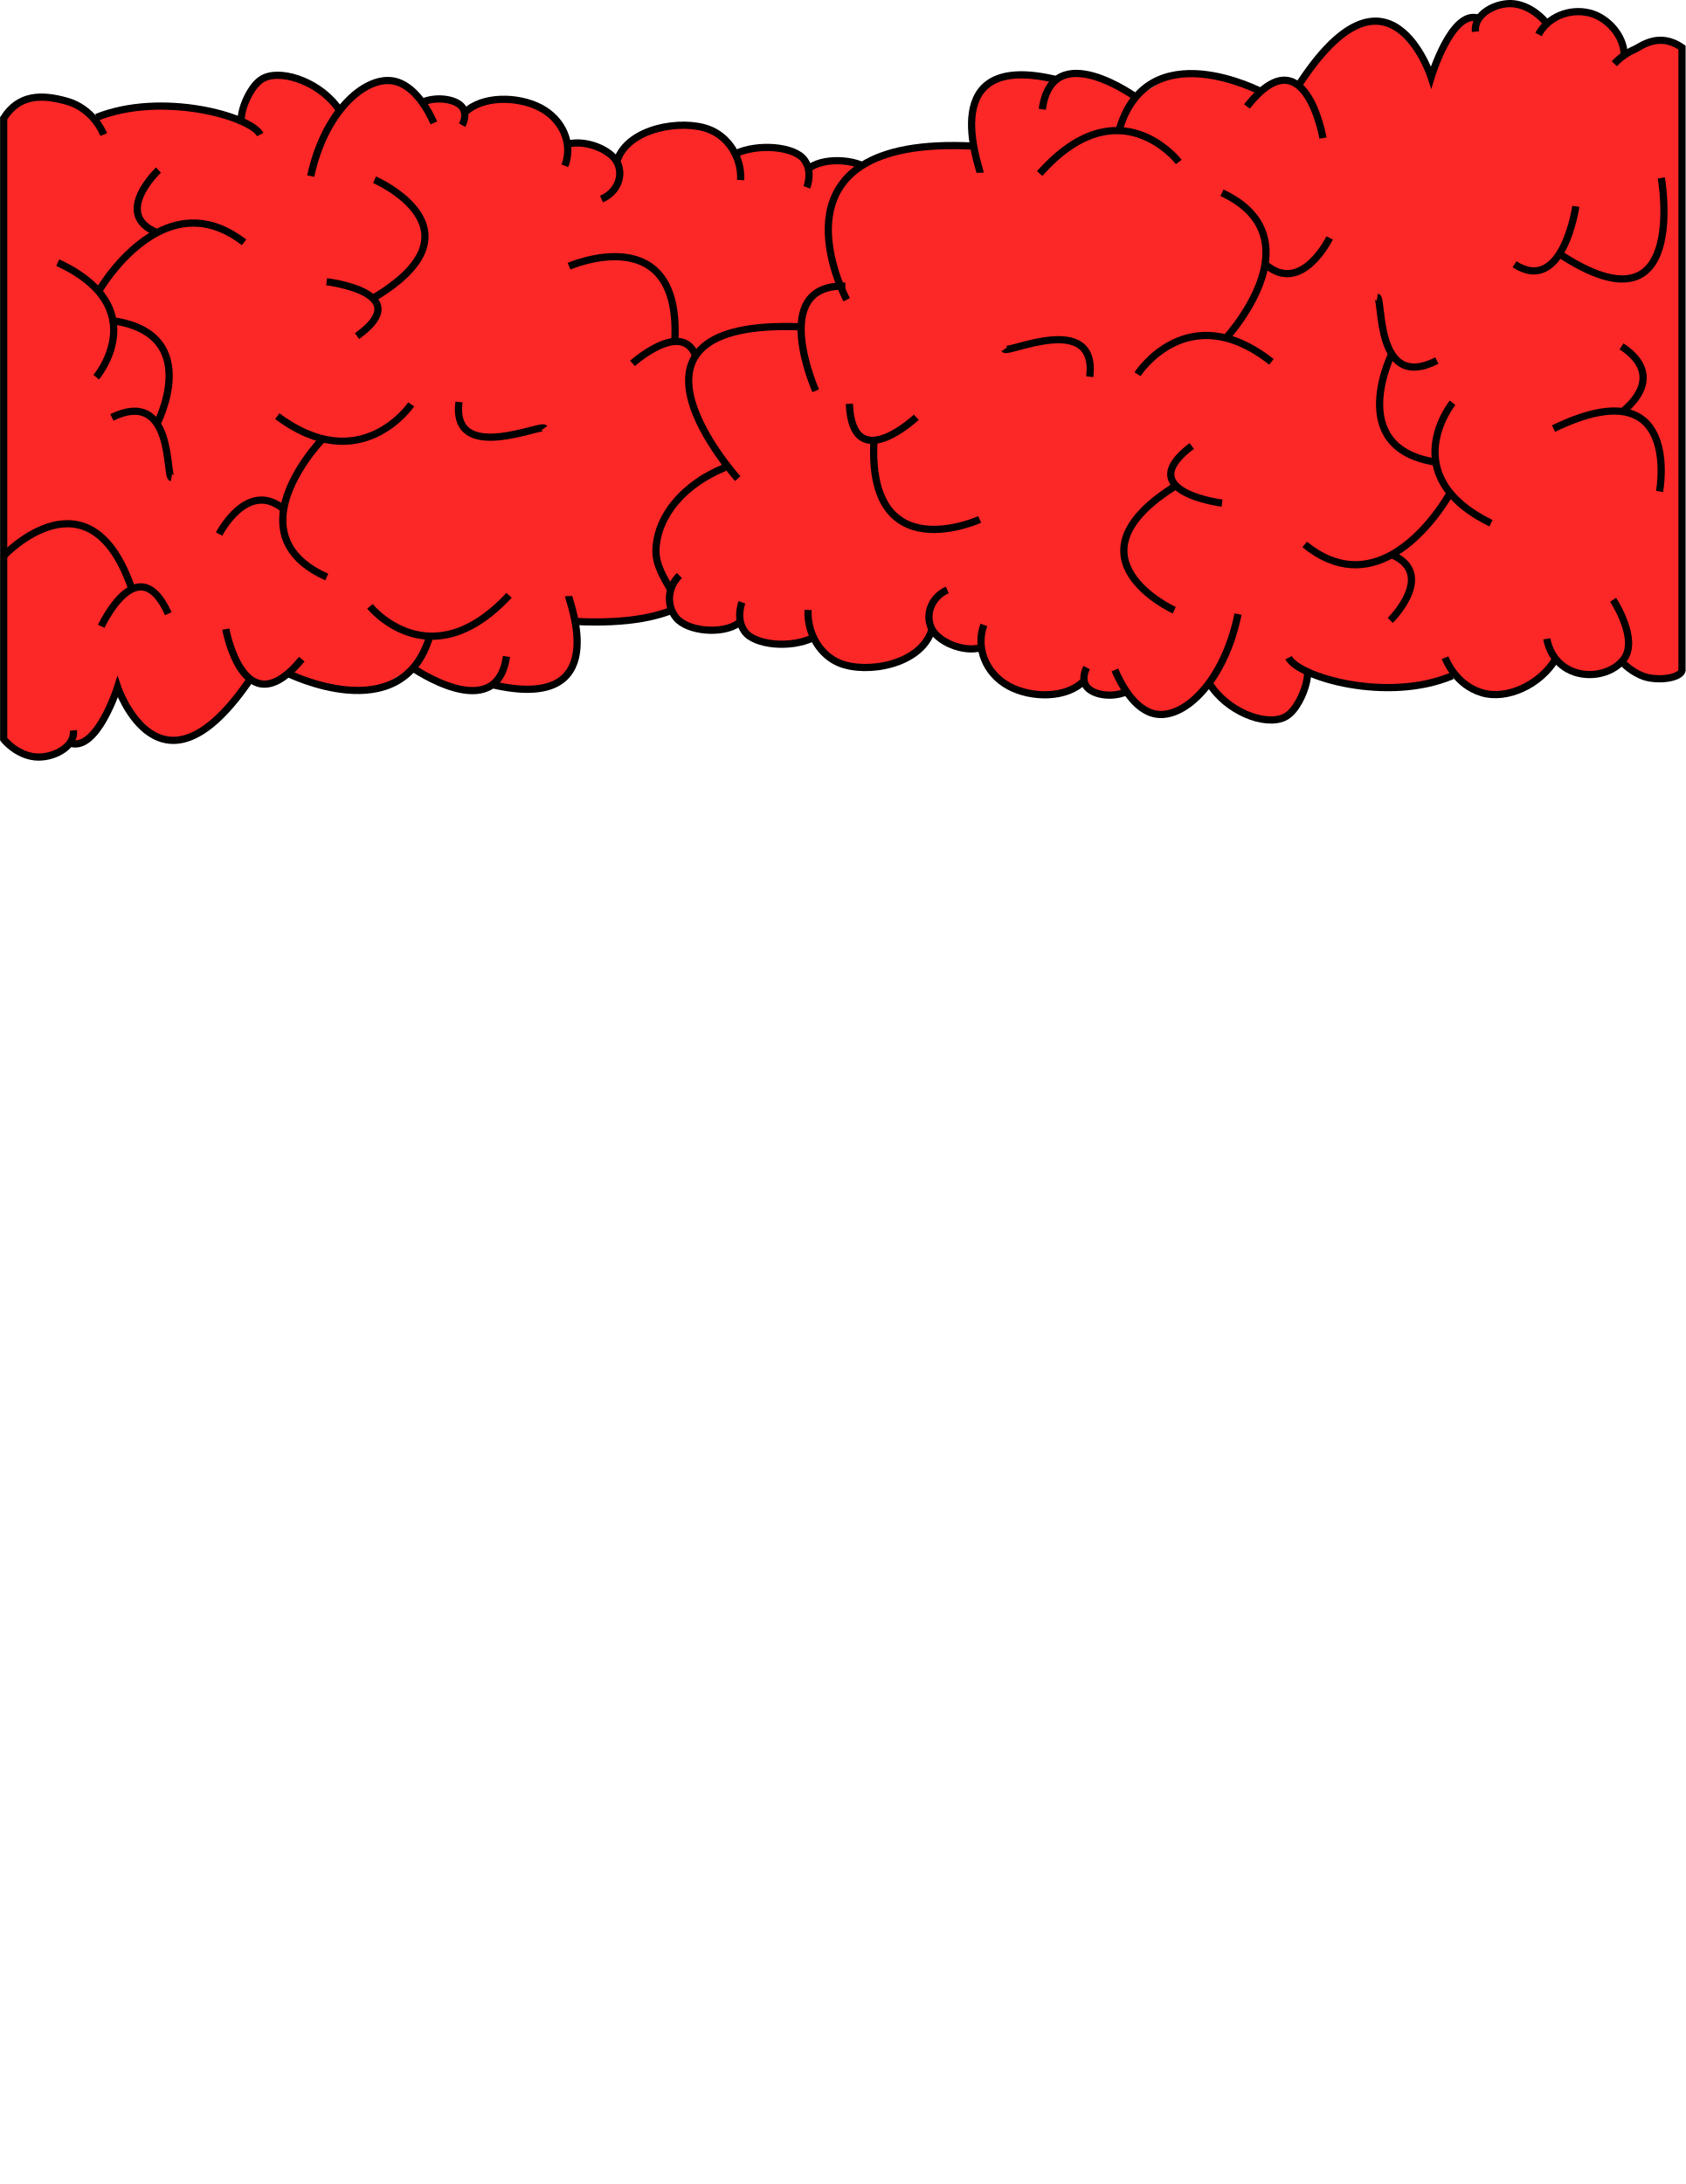
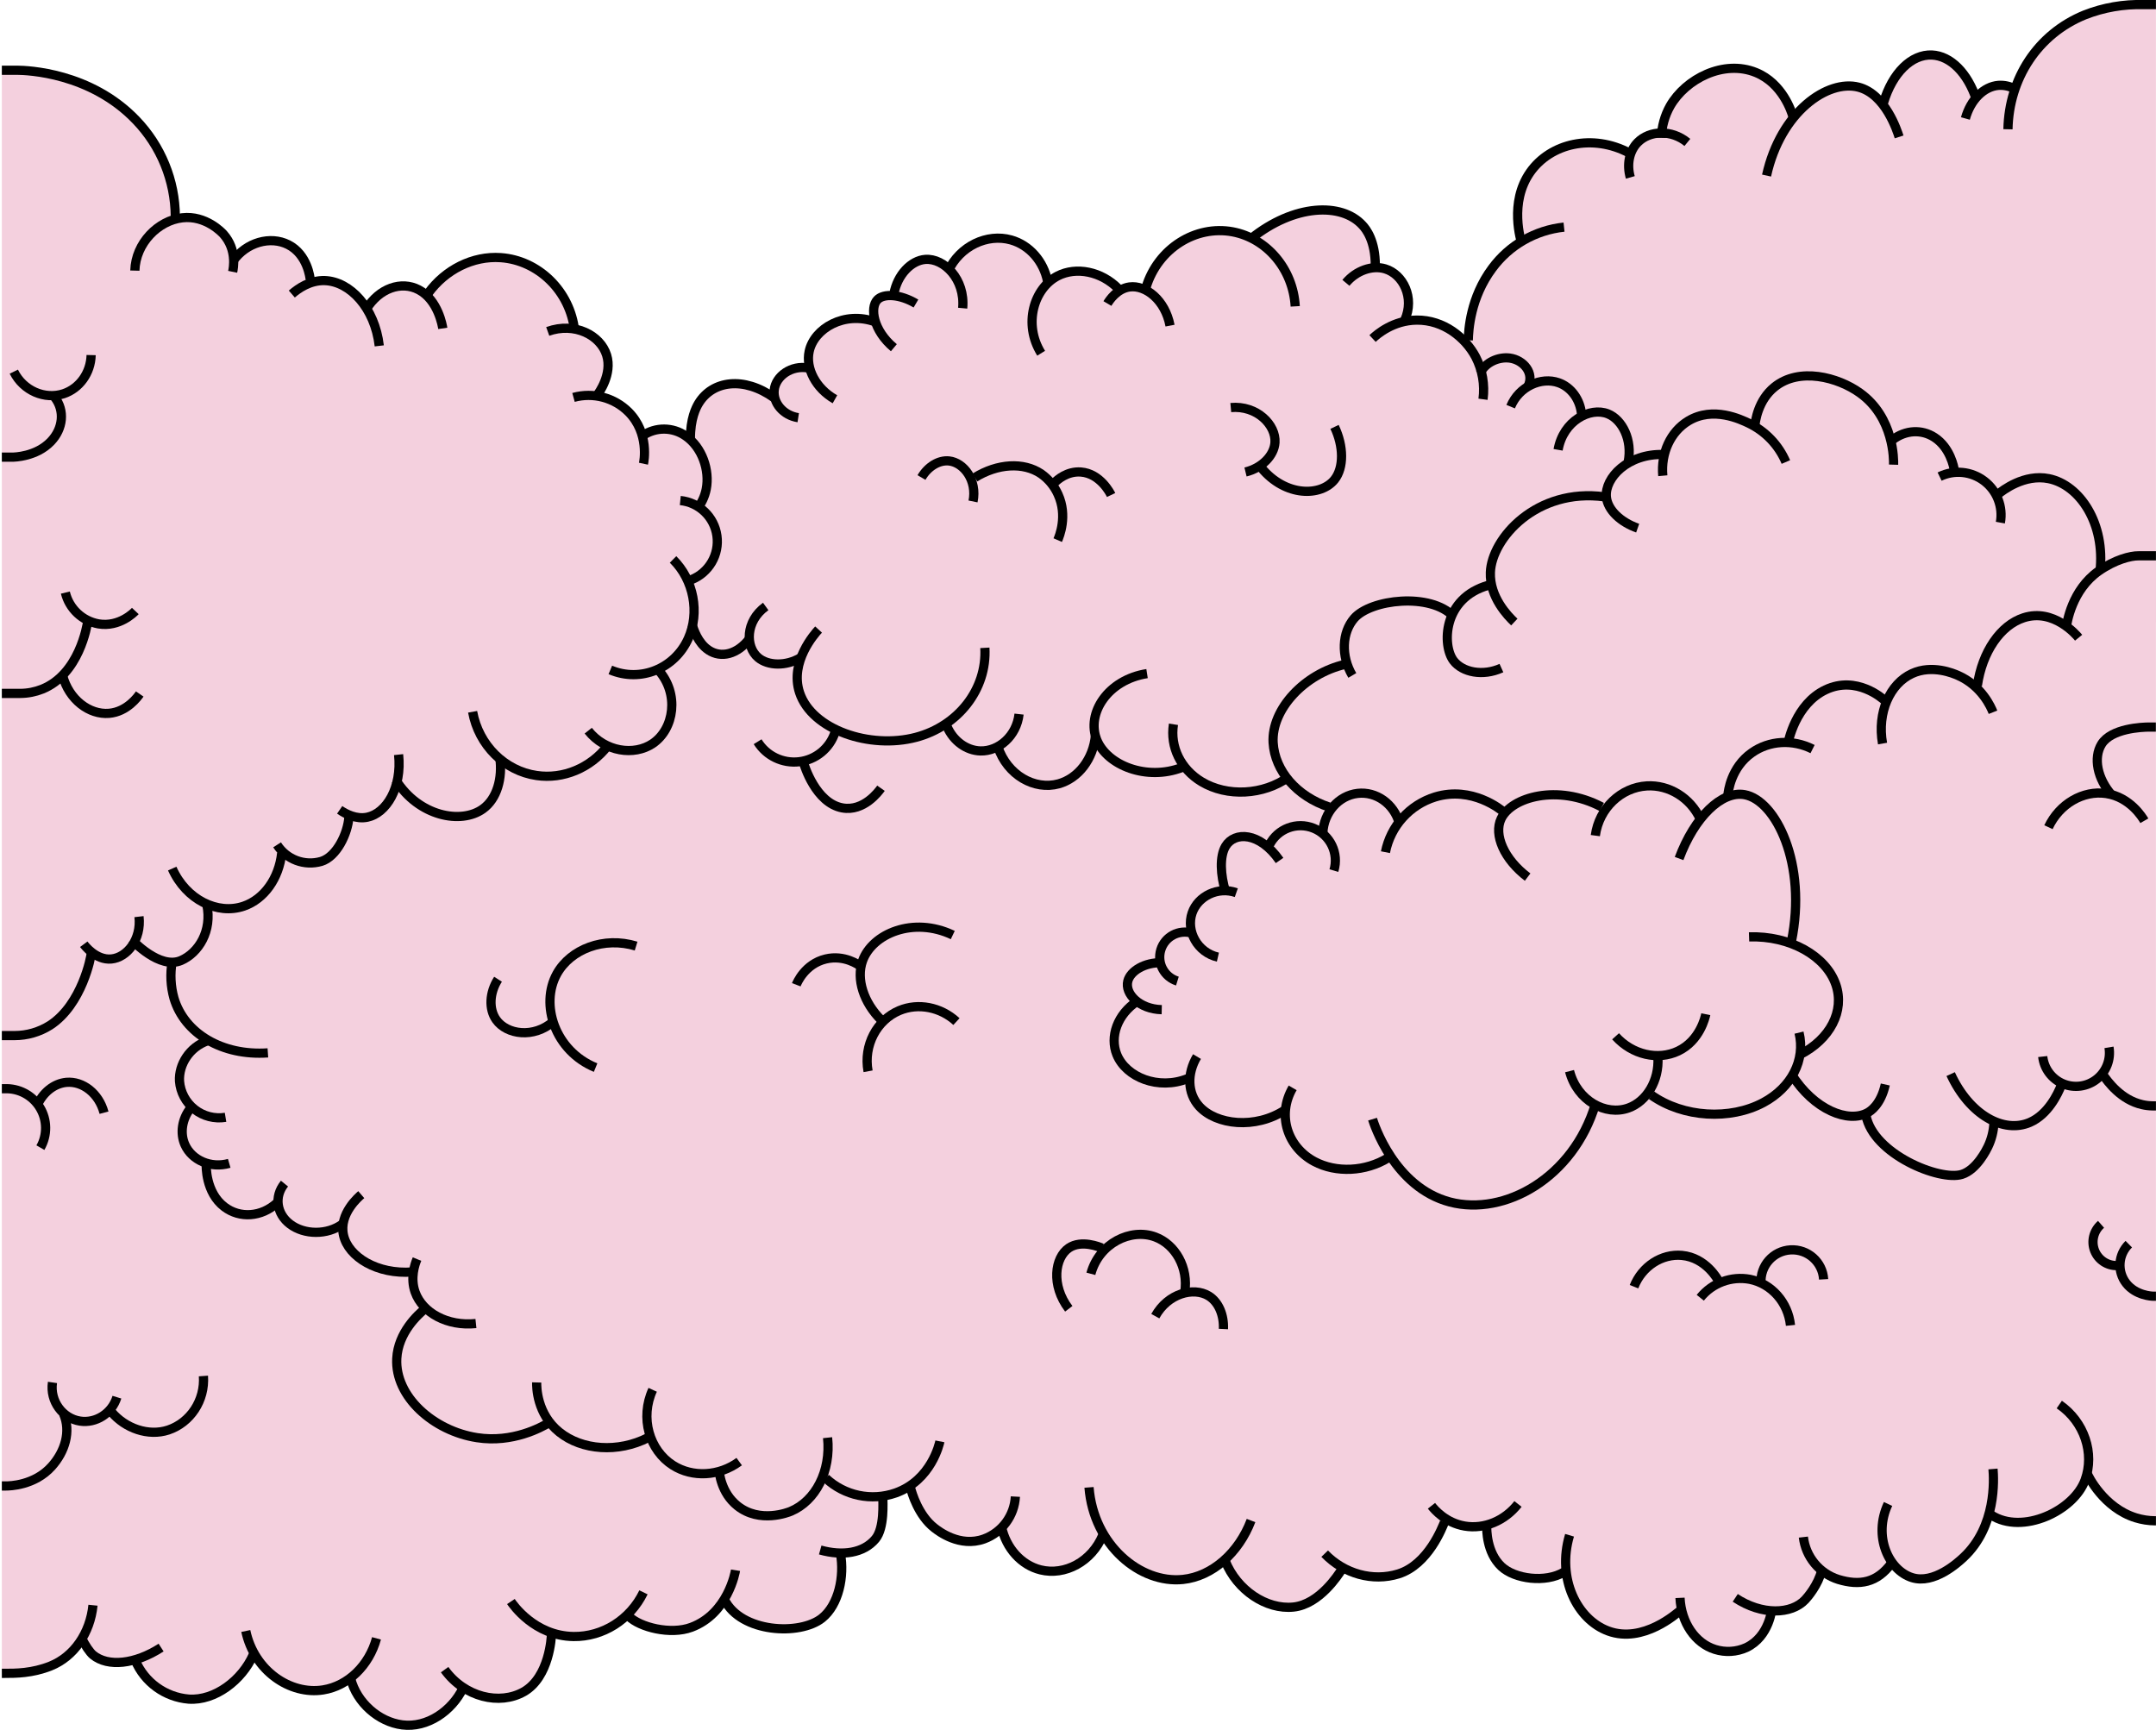
- <svg xmlns="http://www.w3.org/2000/svg" id="CONTENT" viewBox="0 0 1170 1515.9">
+ <svg xmlns="http://www.w3.org/2000/svg" id="CONTENT" viewBox="0 0 1171.03 939.6">
  <defs>
-     <style>.cls-1{fill:#fc2727;}.cls-2{fill:none;stroke:#000;stroke-miterlimit:10;stroke-width:5px;}</style>
+     <style>.cls-1{fill:#f4d0de;}.cls-2{fill:none;stroke:#000;stroke-miterlimit:10;stroke-width:5px;}</style>
  </defs>
-   <g id="JONCTION_THREE_BOTTOM" data-name="JONCTION THREE BOTTOM">
-     <polyline id="Fond" class="cls-1" points="1 84.56 13 72.56 24.39 69.77 44.26 69.47 66.39 81.57 91.49 74.31 147.69 76.42 167.12 83.91 167.85 77.29 173.92 63.23 184.79 53.13 203.27 51.26 223.46 63.22 235.26 75.96 249.84 63.49 269.61 54.08 287.27 64.2 293.51 71.66 300.07 69.03 315.9 69.43 323.31 77.28 336.97 70.47 366.69 69.77 389.43 86.47 393.44 97.99 404.62 98.34 421.01 106.54 428.7 109.73 439.61 96.89 458.42 87.46 486.64 88.17 503.72 97.44 509.84 107.02 527.72 102.5 548.64 104.75 561.3 115.2 572.59 113.25 591.76 113.12 604.66 118.75 608.36 127.99 609.27 138.77 620 153.02 613.58 185.78 599.87 202.44 573.89 218.25 571.94 222.3 590.69 251.96 597.24 280.57 590.49 295.02 575.07 305.49 558.74 309.97 542.63 311.81 518.9 312.07 517 323.06 508.59 334.19 491.56 338.71 497.1 354.73 499.98 379.48 491.61 402.03 478.38 417.41 449.14 428.57 401.58 431.46 399.14 441.61 401.11 455.89 391.57 470.45 371.42 478.21 352.08 477.27 339.63 476.64 332.1 478.22 314.08 477.55 286.11 463.56 262.34 477.78 223.17 476.72 198.08 468.39 184.13 476.25 172.54 472.39 155.56 494.34 138.92 508.11 120.87 512.45 109.89 511.82 96.38 498.85 87.83 488.7 85.66 481.03 79.93 478.45 77.33 484.96 65.85 508.12 53.22 516.34 48.98 515.09 40.49 522.2 28.32 525.44 15.05 522.79 1 512.56" />
-     <path class="cls-2" d="M285.42,1457.11s-34.74,51.69-92.93,8.17" transform="translate(0 -1176.44)" />
-     <path class="cls-2" d="M256.63,1533.68" transform="translate(0 -1176.44)" />
-     <path class="cls-2" d="M224,1481s-22.88,23.51-27.08,48.83c-2.84,17.12,2.85,35.06,29.89,47.13" transform="translate(0 -1176.44)" />
-     <path class="cls-2" d="M152.09,1547.12s19.57-38.32,44.83-17.27" transform="translate(0 -1176.44)" />
-     <path class="cls-2" d="M377.8,1473.64c-2.22-3.09-64.67,25.26-59.22-18.18" transform="translate(0 -1176.44)" />
-     <path class="cls-2" d="M562.93,1388.15s100.69,106-44.23,100.24" transform="translate(0 -1176.44)" />
-     <path class="cls-2" d="M508.81,1446.19s33.14,70.74-20.52,69.09" transform="translate(0 -1176.44)" />
-     <path class="cls-2" d="M398.8,1607.76c150.89,7.72,88.49-101.49,88.49-101.49" transform="translate(0 -1176.44)" />
-     <path class="cls-2" d="M394.7,1590.19c.12,3.55,31.95,81.45-53.47,61.38" transform="translate(0 -1176.44)" />
-     <path class="cls-2" d="M199.1,1643.48s80,40.34,99.26-25.68" transform="translate(0 -1176.44)" />
-     <path class="cls-2" d="M285.81,1639.61s58.71,41,65.74-7.5" transform="translate(0 -1176.44)" />
-     <path class="cls-2" d="M256.79,1597.31s41.52,51.4,96.55-7.67" transform="translate(0 -1176.44)" />
-     <path class="cls-2" d="M66.78,1438.25s40.66-48.15-26.68-79.55" transform="translate(0 -1176.44)" />
-     <path class="cls-2" d="M68.41,1378.67s15.82-27.73,40.6-40.78c16.74-8.81,37.57-10.92,60.38,6.75" transform="translate(0 -1176.44)" />
-     <path class="cls-2" d="M110,1294.48s-32.49,30.6-1,43.41" transform="translate(0 -1176.44)" />
-     <path class="cls-2" d="M119,1508c-4.06-.66,1.82-62.77-41.35-41.84" transform="translate(0 -1176.44)" />
-     <path class="cls-2" d="M299.75,1405.45" transform="translate(0 -1176.44)" />
-     <path class="cls-2" d="M-3.33,1421.19" transform="translate(0 -1176.44)" />
-     <path class="cls-2" d="M108.38,1471.71s33.63-62.64-28.86-72.47" transform="translate(0 -1176.44)" />
-     <path class="cls-2" d="M-7.59,1536.51" transform="translate(0 -1176.44)" />
-     <path class="cls-2" d="M174.38,1646.87c-63.15,93.81-92.74,6.51-92.74,6.51s-14.24,44.94-32.83,38.88" transform="translate(0 -1176.44)" />
-     <path class="cls-2" d="M156.72,1613.09s12.6,69.65,52.76,20.88" transform="translate(0 -1176.44)" />
-     <path class="cls-2" d="M609.41,1314.6c3.63,6.4,10.74,16,10.28,26.77-1,22.68-19.8,43.3-47.83,54.12" transform="translate(0 -1176.44)" />
-     <path class="cls-2" d="M7.12,1681.49" transform="translate(0 -1176.44)" />
-     <path class="cls-2" d="M-28,1695.81" transform="translate(0 -1176.44)" />
-     <path class="cls-2" d="M72,1269.85c-.82-2-7.63-18-25.44-23.11-17.55-5-33.45-4.92-44,11.76v431c.87,1.24,9.38,11,21.73,12.29,11.73,1.24,28-6.45,26.63-18.39" transform="translate(0 -1176.44)" />
-     <path class="cls-2" d="M67.06,1257.9c45.15-18.11,106.84-.85,113.56,11.94" transform="translate(0 -1176.44)" />
-     <path class="cls-2" d="M215.67,1298.65c9.46-44,36.7-68.84,56.48-66.13,16,2.2,25.82,22.13,29,29.23" transform="translate(0 -1176.44)" />
-     <path class="cls-2" d="M293.52,1247.19c10.82-4.27,24.42-1.56,27.88,4.45,2.83,4.91,0,10.54-.66,11.67" transform="translate(0 -1176.44)" />
-     <path class="cls-2" d="M322.76,1254.45c11.94-11.66,36.62-11.37,52.17-3.3,15.76,8.19,23,25.21,17.16,40.34" transform="translate(0 -1176.44)" />
-     <path class="cls-2" d="M394,1276.55c11.88-3.5,30.74,3.64,34.87,13.62,3.85,9.28-.93,20-11.38,24.44" transform="translate(0 -1176.44)" />
-     <path class="cls-2" d="M428.35,1287.83c7.79-22.88,45-28.73,63.62-21.66,13.64,5.16,22.86,19.45,22.14,35.23" transform="translate(0 -1176.44)" />
-     <path class="cls-2" d="M510.46,1283.15c15.68-7.35,40.89-5.12,47.75,4.14,5.77,7.8,2.48,17.36,1.81,19.18" transform="translate(0 -1176.44)" />
-     <path class="cls-2" d="M562.24,1292.7c11.33-7.71,35.7-5.62,43.51,3.64,6.77,8,6.08,19.94-2.33,27.79" transform="translate(0 -1176.44)" />
-     <path class="cls-2" d="M235.82,1253.25c-12.1-18.94-38.79-28.75-52.21-22.88-8.86,3.88-13.73,17.82-14.09,18.81a38.75,38.75,0,0,0-2.26,10.73" transform="translate(0 -1176.44)" />
-     <path class="cls-2" d="M258,1384c82-48,2-82.8,2-82.8" transform="translate(0 -1176.44)" />
-     <path class="cls-2" d="M226.73,1372s63.37,7.45,21.07,37.73" transform="translate(0 -1176.44)" />
-     <path class="cls-2" d="M468.32,1414.34C473.79,1327,395,1361.2,395,1361.2" transform="translate(0 -1176.44)" />
-     <path class="cls-2" d="M439,1428.68s44.33-39.66,46.44,8.85" transform="translate(0 -1176.44)" />
-     <polyline id="Fond-2" data-name="Fond" class="cls-1" points="1168 466.56 1153 470.56 1137 466.56 1128 460.56 1118.64 463.5 1100.56 468.05 1080.58 458.79 1070.53 468.65 1050.62 481.36 1030.75 481.67 1008.61 468.95 983.52 476.58 927.31 474.37 907.89 466.49 907.16 473.45 901.09 488.23 890.21 498.84 871.73 500.8 851.54 488.23 839.75 474.85 825.16 487.94 805.39 497.84 787.73 487.2 781.49 479.36 774.93 482.13 759.1 481.71 751.7 473.46 738.03 480.62 708.31 481.35 685.58 463.8 681.57 451.7 670.39 451.33 653.99 442.72 646.3 439.36 635.39 452.86 616.58 462.76 588.36 462.02 571.28 452.28 565.16 442.21 547.29 446.96 526.36 444.59 513.7 433.61 502.41 435.66 483.25 435.8 470.35 429.88 466.64 420.18 465.74 408.85 455 393.87 461.43 359.45 475.13 341.94 501.11 325.33 503.06 321.07 484.31 289.91 477.77 259.84 484.51 244.66 499.94 233.66 516.26 228.96 532.37 227.03 556.11 226.74 558 215.2 566.41 203.5 583.44 198.76 577.9 181.92 575.02 155.92 583.4 132.22 596.63 116.06 625.86 104.33 673.42 101.3 675.86 90.63 673.9 75.63 683.44 60.33 703.59 52.17 722.92 53.16 735.37 53.82 742.9 52.16 760.93 52.87 788.89 67.57 812.67 52.62 851.84 53.74 876.93 62.49 890.88 54.23 902.46 58.29 919.45 35.23 936.09 20.76 954.14 16.19 965.11 16.86 978.62 30.49 987.18 41.15 989.35 49.21 995.07 51.93 997.67 45.08 1009.16 20.75 1021.79 12.11 1026.03 13.43 1034.52 5.96 1046.68 2.55 1059.95 5.33 1074.98 15.7 1083.27 10.41 1095.34 8.34 1108.29 10.75 1120.6 19.94 1123.84 28.33 1126.14 35.6 1133.04 35.69 1146.77 29.47 1167.2 31.68" />
-     <path id="Fond-3" data-name="Fond" class="cls-1" d="M499.2,1735.65" transform="translate(0 -1176.44)" />
-     <line id="Fond-4" data-name="Fond" class="cls-1" x1="495.31" y1="601.35" x2="501.24" y2="585.63" />
-     <path class="cls-2" d="M789.58,1436.17s34.75-54.31,92.93-8.58" transform="translate(0 -1176.44)" />
-     <path class="cls-2" d="M818.38,1355.72" transform="translate(0 -1176.44)" />
-     <path class="cls-2" d="M851,1411.06s22.88-24.71,27.09-51.32c2.84-18-2.85-36.83-29.89-49.52" transform="translate(0 -1176.44)" />
-     <path class="cls-2" d="M922.91,1341.59s-19.56,40.27-44.82,18.15" transform="translate(0 -1176.44)" />
-     <path class="cls-2" d="M697.2,1418.81c2.23,3.24,64.67-26.54,59.22,19.1" transform="translate(0 -1176.44)" />
-     <path class="cls-2" d="M512.07,1508.64s-100.69-111.39,44.24-105.33" transform="translate(0 -1176.44)" />
-     <path class="cls-2" d="M566.2,1447.65s-33.15-74.33,20.52-72.6" transform="translate(0 -1176.44)" />
-     <path class="cls-2" d="M676.2,1277.87c-150.88-8.11-88.48,106.64-88.48,106.64" transform="translate(0 -1176.44)" />
-     <path class="cls-2" d="M680.31,1296.34c-.13-3.74-32-85.58,53.47-64.5" transform="translate(0 -1176.44)" />
-     <path class="cls-2" d="M875.91,1240.34s-80-42.38-99.27,27" transform="translate(0 -1176.44)" />
-     <path class="cls-2" d="M789.2,1244.41s-58.72-43.09-65.74,7.88" transform="translate(0 -1176.44)" />
-     <path class="cls-2" d="M818.22,1288.86s-41.53-54-96.56,8.05" transform="translate(0 -1176.44)" />
-     <path class="cls-2" d="M1008.23,1456s-40.67,50.6,26.67,83.59" transform="translate(0 -1176.44)" />
-     <path class="cls-2" d="M1006.59,1518.6s-15.82,29.13-40.59,42.84c-16.75,9.27-37.58,11.49-60.38-7.09" transform="translate(0 -1176.44)" />
-     <path class="cls-2" d="M965,1607.07s32.49-32.17,1-45.63" transform="translate(0 -1176.44)" />
-     <path class="cls-2" d="M956,1382.7c4.06.7-1.81,66,41.35,44" transform="translate(0 -1176.44)" />
-     <path class="cls-2" d="M775.25,1490.45" transform="translate(0 -1176.44)" />
-     <path class="cls-2" d="M1176.43,1640.63" transform="translate(0 -1176.44)" />
-     <path class="cls-2" d="M1152.66,1489.74" transform="translate(0 -1176.44)" />
-     <path class="cls-2" d="M1151.92,1517.55s16.23-87.18-73.58-43.63" transform="translate(0 -1176.44)" />
-     <path class="cls-2" d="M1127,1631.17" transform="translate(0 -1176.44)" />
-     <path class="cls-2" d="M1119.67,1592.74s18.43,27.9,7,41.78c-8.56,10.37-25.91,13.32-38.52,6.32-12-6.63-14.18-19.2-14.48-21" transform="translate(0 -1176.44)" />
-     <path class="cls-2" d="M966.63,1420.84S933,1486.66,995.48,1497" transform="translate(0 -1176.44)" />
-     <path class="cls-2" d="M1126.1,1462.12s32.78-23.32-.58-45.28" transform="translate(0 -1176.44)" />
-     <path class="cls-2" d="M1138.61,1430.42" transform="translate(0 -1176.44)" />
-     <path class="cls-2" d="M1153.14,1299.94s19.77,112.16-70.54,52.81" transform="translate(0 -1176.44)" />
-     <path class="cls-2" d="M1124.17,1270.57" transform="translate(0 -1176.44)" />
-     <path class="cls-2" d="M1093.8,1319.65s-8.89,61.87-42.54,40.23" transform="translate(0 -1176.44)" />
-     <path class="cls-2" d="M900.62,1236.78c63.15-98.57,92.74-6.84,92.74-6.84s14.24-47.22,32.84-40.85" transform="translate(0 -1176.44)" />
-     <path class="cls-2" d="M918.29,1272.27s-12.6-73.18-52.77-21.93" transform="translate(0 -1176.44)" />
-     <path class="cls-2" d="M1120.51,1220.68a44.14,44.14,0,0,1,14.55-10.21c3.71-1.61,16.36-12.22,32.44-1V1642" transform="translate(0 -1176.44)" />
-     <path class="cls-2" d="M465.6,1585.92c-3.64-6.73-10.75-16.84-10.29-28.13,1-23.83,19.81-45.5,47.83-56.87" transform="translate(0 -1176.44)" />
-     <path class="cls-2" d="M1127.35,1214.38c-.09-12.76-11.3-25.93-24.32-29-13.93-3.3-28.66,2.91-35.14,15" transform="translate(0 -1176.44)" />
-     <path class="cls-2" d="M1072.86,1191.87c-.86-1.31-9.74-11.42-22.09-12.8-11.72-1.31-28,6.78-26.63,19.32" transform="translate(0 -1176.44)" />
-     <path class="cls-2" d="M1079.64,1634.11c-10.57,17.53-33.61,28.41-51.16,23.12-17.81-5.38-24.61-22.15-25.44-24.29" transform="translate(0 -1176.44)" />
-     <path class="cls-2" d="M1008,1645.5c-45.16,19-106.85.89-113.57-12.55" transform="translate(0 -1176.44)" />
-     <path class="cls-2" d="M859.33,1602.68c-9.46,46.27-36.7,72.34-56.48,69.48-16-2.3-25.82-23.25-29-30.7" transform="translate(0 -1176.44)" />
-     <path class="cls-2" d="M781.48,1656.75c-10.82,4.49-24.42,1.64-27.88-4.67-2.82-5.16,0-11.08.66-12.27" transform="translate(0 -1176.44)" />
-     <path class="cls-2" d="M752.25,1649.12c-12,12.26-36.63,12-52.17,3.47-15.76-8.61-23-26.48-17.17-42.39" transform="translate(0 -1176.44)" />
-     <path class="cls-2" d="M681,1625.9c-11.89,3.68-30.74-3.82-34.88-14.31-3.85-9.75.94-21,11.38-25.68" transform="translate(0 -1176.44)" />
-     <path class="cls-2" d="M646.65,1614.05c-7.79,24-45,30.18-63.62,22.76-13.63-5.42-22.86-20.44-22.14-37" transform="translate(0 -1176.44)" />
-     <path class="cls-2" d="M564.55,1619c-15.69,7.72-40.9,5.37-47.75-4.35-5.78-8.2-2.48-18.25-1.81-20.15" transform="translate(0 -1176.44)" />
-     <path class="cls-2" d="M512.76,1608.93c-11.32,8.11-35.7,5.91-43.51-3.82-6.77-8.44-6.07-20.95,2.33-29.2" transform="translate(0 -1176.44)" />
-     <path class="cls-2" d="M839.19,1650.39c12.09,19.9,38.78,30.2,52.2,24,8.86-4.07,13.74-18.72,14.1-19.76a42.87,42.87,0,0,0,2.26-11.28" transform="translate(0 -1176.44)" />
-     <path class="cls-2" d="M817.05,1513c-82,50.46-2,87-2,87" transform="translate(0 -1176.44)" />
-     <path class="cls-2" d="M848.27,1525.64s-63.37-7.83-21.06-39.65" transform="translate(0 -1176.44)" />
-     <path class="cls-2" d="M606.68,1481.12C601.21,1572.88,680,1537,680,1537" transform="translate(0 -1176.44)" />
-     <path class="cls-2" d="M636,1466.05s-44.32,41.67-46.44-9.3" transform="translate(0 -1176.44)" />
-     <path class="cls-2" d="M91.84,1586.21C62.62,1499.05,3,1561.8,3,1561.8" transform="translate(0 -1176.44)" />
-     <path class="cls-2" d="M70.28,1611.14s25.54-55.21,46.55-8.73" transform="translate(0 -1176.44)" />
-     <path class="cls-2" d="M1126.5,1636.5c1.59,1.8,9.49,9,18.5,10.5,11.91,2,22.5-1.5,22.5-5.5" transform="translate(0 -1176.44)" />
+   <g id="JUNCTION_THREE">
+     <g id="Nuage_Haut" data-name="Nuage Haut">
+       <polygon class="cls-1" points="1168.33 2.51 1151.62 3.16 1136.05 6.71 1120.22 14.53 1108.32 24.76 1095.67 45 1093.56 47.9 1087 46.32 1078.69 48.57 1073.5 54.13 1069.69 45.28 1062.51 35.86 1052 29.86 1040.65 31.7 1030.3 40.66 1023 55.86 1016.18 50.51 1007 46.32 993.01 49.15 979.38 58.26 975.26 62.59 967.58 50.59 952 38.39 938.08 37.1 920.52 43.74 906.27 59.16 902.61 71.65 894.12 74.09 885 83.11 875.72 79.35 859.33 77.58 843.5 82.53 829.89 95.4 824.5 112.08 826.24 131.28 812.12 143.66 803.33 158.1 797.5 175.36 797.5 189.23 820.5 270.25 1168.33 337.89 1171 337.89 1171 2.5 1168.33 2.51" />
+       <path id="FOND" class="cls-1" d="M1170,1483.18l-15-2.65-14-12-8.5-9.67-6.5,10.67-13,11-16.33,2.65-16.67-3.65-7,16-14,13-15,6-11-3-5.33-6-8.67,7-10,3-11.67-.77L988.5,1510l-5.5,9.5-7,10-13,2.62-6,11.38-9,7-7.83,3.62L927,1551.53l-10-9-4-9h-6l-11,8-15.56,3.15L869,1541.53l-12-9-5-13-2-9-12,3.14-10.51-.64-10.49-3.5-8-8-2.51-14.17L795.83,1486l-10.83-3.5-7,14-13.17,12.57-11.5,4.57L735,1512.53l-7.5-3.67-6.5,10.67-12.5,8.56-11.33,2.08L681.43,1525,667,1511.53l-2.5-6-12.5,6-10,3-13-.86-16.16-7.16L598.76,1491l-8.76,11.5-13,7-18-1-13-13-4-8-9,6H521l-15-6-9.27-13.5-3.23-9-13.33,5.13-1.67,15.21-6.5,10.16-13.83,5.17L455,1505v19l-7.5,12-15.5,5.82H419.14L404,1536.53l-11.5-8.67L380,1538.53l-15.33,3.32-16.17-2-8-4.8-15.5,8.5-16.17,2.5-10.33-2.09-4.5,21.59-12,12-12.5,2.56-11.5-3.56-7.5-2.5-11.5,13.5-13.17,6-12.83,0-18-11.9-6-12.1-19,5-15-3-18-17-16.83,21.84-18.57,3.84-14.74-4.8L73,1561.53l-2-3-8.5,1.61L49,1555.53l-5.28-8-9.72,11-13,5-15,2H0v-870H13.2s20.8,4,21.8,4,29,15,29,15L79.5,730l10,19,3.21,26.24,11.79.76,11,4,10.42,15.85,2.25,1.1,6.33-5,8-4,11.33,2,9.34,8.44,4.33,12.36,10,.21,12,4,6.83,9,10.17-6,9-5,12,2,4.08,1.92L240.5,807l20.17-10,13.83,1,19,7,10,13,7.66,18.84L321.5,839l6.39,11,.61,11-5,12,12,4,12.63,16.7L359.5,891l13,4,3.28-9.09L379.5,875l9-8,12.72-1.5L413.5,869l7,4,1-9,7.22-7.28h9.39L439.5,844l11-10,14.06-3.9,10.11,1.73-1.15-8.77,3-5.06,10,1,.72-7.77L491.5,803l9-6,13.5,5.06,6.5-6.06,8-7,11-3,13,3,11,8,6,13,10.06-5.58h10.22L599.5,809l8,6,14-1.39,6-11.61,10-11,9-6,13.72-2.62L679.5,787l12-8,15-6,16-2,15,7,7,11.67L746,803l8.5,2.06,8,9,1.5,8.39L762,831h12.14l12.39,5,9,9,9,12,9-5h10l5,6,2,7h11l9.92,3.75L858.5,883l9.42-2.12L876.5,885l7,13,.39,9.67L895.5,904h7l6-11,12-9L933,884,946.5,887l5,2,5-13,12-12,13-2,15,2,12,7,10,9,8,17,7-4,10.25-.9,8.75,5.9,8.33,15.7,8.34.91L1080.5,922l3.5,3.7,6.5-3.7,10-5,14,1,11,7,9,11L1140,955l.5,11.06,8-4,11.17-3,10.33.5Z" transform="translate(1 -657.14)" />
+       <g id="Tracé">
+         <path class="cls-2" d="M911.5,1525c.63,13.52,8.34,24.69,19,28a23.88,23.88,0,0,0,17-1c12.69-6,14-21.34,14-22" transform="translate(1 -657.14)" />
+         <path class="cls-2" d="M911.5,1532c-1.57,1.17-20,18-39,11-16.88-6.22-28-28.47-21-52" transform="translate(1 -657.14)" />
+         <path class="cls-2" d="M848.5,1511c-10,6-26.76,3.81-34-3-8.2-7.71-8-20.26-8-22" transform="translate(1 -657.14)" />
+         <path class="cls-2" d="M823.5,1474c-7.19,9.15-18.31,13.83-29,12-10.29-1.76-16.34-8.89-18-11" transform="translate(1 -657.14)" />
+         <path class="cls-2" d="M783.5,1484c-1,2.27-8.63,22.94-25,28-13.89,4.29-29.4,0-40-11" transform="translate(1 -657.14)" />
+         <path class="cls-2" d="M727.5,1510c-1.35,2-11.63,18.53-26,20-14.65,1.5-30.62-9.11-37-25" transform="translate(1 -657.14)" />
+         <path class="cls-2" d="M678.5,1483c-6.65,17.49-21,30.33-37,32-23.11,2.41-48.53-18.56-51-50" transform="translate(1 -657.14)" />
+         <path class="cls-2" d="M598,1490.89c-6,14.46-20.64,22.19-33.85,18.91-10.41-2.59-18.64-11.71-21.15-23.27" transform="translate(1 -657.14)" />
+         <path class="cls-2" d="M550.5,1470a26,26,0,0,1-17,23c-13.16,4.76-24.7-4.2-27-6-8.63-6.73-12.25-18.86-13-22" transform="translate(1 -657.14)" />
+         <path class="cls-2" d="M509.5,1440c-.2,1-4.54,21.06-24,28a37.44,37.44,0,0,1-38-8" transform="translate(1 -657.14)" />
+         <path class="cls-2" d="M448.5,1438c1.93,18.16-6.54,34.37-20,40-1.26.53-16.84,6.74-29-3-8.89-7.12-9.85-17.87-10-20" transform="translate(1 -657.14)" />
+         <path class="cls-2" d="M400.5,1451c-10.91,8-25.34,8.76-36,2-12.84-8.15-18-25.78-11-41" transform="translate(1 -657.14)" />
+         <path class="cls-2" d="M351,1438c-16.31,8.31-35.85,6.9-48.18-3s-12.38-24.58-12.32-27" transform="translate(1 -657.14)" />
+         <path class="cls-2" d="M297,1430c-4,2.36-19.56,11-38.89,8-23.66-3.66-44.7-22.32-43.6-43,.74-14.11,11.49-23.84,15.32-27" transform="translate(1 -657.14)" />
+         <path class="cls-2" d="M135.5,1436" transform="translate(1 -657.14)" />
+         <path class="cls-2" d="M941.5,1525c14.46,9.6,30.49,9,38,1,1.32-1.41,7-8,9-16" transform="translate(1 -657.14)" />
+         <path class="cls-2" d="M978.5,1492a27.44,27.44,0,0,0,19,23c11.48,3.46,21,2,29-9" transform="translate(1 -657.14)" />
+         <path class="cls-2" d="M1024.5,1474c-8.24,17.55.34,36,13,40,11.86,3.78,24.93-8.12,28-11,18-16.83,16.45-42.5,16-48" transform="translate(1 -657.14)" />
+         <path class="cls-2" d="M72.5,1559a34.59,34.59,0,0,0,29,21c14.3,1,29-10.38,35-24" transform="translate(1 -657.14)" />
+         <path class="cls-2" d="M132.5,1543c4.53,21.47,24,34.86,42,32,13.51-2.14,25-13.25,29-28" transform="translate(1 -657.14)" />
+         <path class="cls-2" d="M189.5,1569c3.31,12.81,15.06,23.34,28,25,13.57,1.74,26.92-7.51,33-20" transform="translate(1 -657.14)" />
+         <path class="cls-2" d="M240.5,1564c10.87,15.06,29.9,19.43,43,12,14-8,15-29.9,15-31" transform="translate(1 -657.14)" />
+         <path class="cls-2" d="M276.5,1527c1,1.49,12.76,18.7,34,19,15.94.22,30.8-9.17,38-24" transform="translate(1 -657.14)" />
+         <path class="cls-2" d="M340.5,1535c6,6,22.69,10.22,34,6,19.89-7.42,23.84-30,24-31" transform="translate(1 -657.14)" />
+         <path class="cls-2" d="M392.5,1526c9,18,41,19.61,53,10,9.08-7.27,12.22-22.68,10-35" transform="translate(1 -657.14)" />
+         <path class="cls-2" d="M444.5,1499c12.13,3.4,23.57,1.72,30-6,5-6,4-19.9,4-23" transform="translate(1 -657.14)" />
+         <path class="cls-2" d="M865.5,1257c-12,39.7-49.16,60.85-79,53-30.29-8-41.32-42.76-42-45" transform="translate(1 -657.14)" />
+         <path class="cls-2" d="M753,1286c-12.26,7.56-28.3,8.3-40.1,2-14.61-7.8-20.39-25.18-11.79-40" transform="translate(1 -657.14)" />
+         <path class="cls-2" d="M851.5,1238.92c4.13,16.06,19.65,24.46,32,20,9.81-3.51,16.74-14.79,16-27.44" transform="translate(1 -657.14)" />
+         <path class="cls-2" d="M697,1260c-16.13,10.6-37.45,8.2-46.66-2-6.43-7.12-6.7-17.75-1.2-27" transform="translate(1 -657.14)" />
+         <path class="cls-2" d="M876.5,1220c9.1,10.11,23.09,13.2,34,8,11.8-5.62,14.67-18.39,15-20" transform="translate(1 -657.14)" />
+         <path class="cls-2" d="M644,1243c-15.85,6.31-33.34-.73-38.37-13-4-9.77.26-21.94,11-29" transform="translate(1 -657.14)" />
+         <path class="cls-2" d="M896,1252c17.3,12.2,42.75,13.63,60.75,4,15.3-8.19,23-23.15,19.39-38" transform="translate(1 -657.14)" />
+         <path class="cls-2" d="M976.51,1230c16.62-8.41,24.48-23.8,19.66-38-5.32-15.68-25-26.75-47.17-26" transform="translate(1 -657.14)" />
+         <path class="cls-2" d="M972,1168.53c8.64-42.1-8.47-76.72-25.42-79.77-12.48-2.25-27.24,12.17-35.59,34.68" transform="translate(1 -657.14)" />
+         <path class="cls-2" d="M922.5,1102c-5.34-11.55-17-18.7-29-18-14,.81-26,12.09-28,27" transform="translate(1 -657.14)" />
+         <path class="cls-2" d="M869,1095.44c-24.09-12.66-49.08-5.31-54.65,6.35-4.21,8.81,1.69,22.15,14.38,31.74" transform="translate(1 -657.14)" />
+         <path class="cls-2" d="M815.5,1098c-1-.88-16.88-14.1-37-8a39.35,39.35,0,0,0-27,30" transform="translate(1 -657.14)" />
+         <path class="cls-2" d="M759,1104.16c-2.93-10.48-12.53-17.28-22.64-16.1-10.28,1.2-18.35,10.35-18.86,21.47" transform="translate(1 -657.14)" />
+         <path class="cls-2" d="M723.5,1130a18.92,18.92,0,0,0-35-14" transform="translate(1 -657.14)" />
+         <path class="cls-2" d="M630,1205.53c-12.23-.28-20.17-8.67-18.43-15.52,1.4-5.51,9.09-10.19,18.43-10" transform="translate(1 -657.14)" />
+         <path class="cls-2" d="M638.5,1190a13.6,13.6,0,0,1,8-26" transform="translate(1 -657.14)" />
+         <path class="cls-2" d="M660.5,1177c-11.16-2.55-17.39-14.21-14-24,3.16-9.13,14-14.52,24-11" transform="translate(1 -657.14)" />
+         <path class="cls-2" d="M664.68,1141.53c-2.81-9.13-3.33-19.24,0-24.78,4.8-8,18.45-7.89,29.32,7.75" transform="translate(1 -657.14)" />
+         <path class="cls-2" d="M1080.5,1480c17,11,44.93-2.32,51-19,5.27-14.47-.33-31.6-14-41" transform="translate(1 -657.14)" />
+         <path class="cls-2" d="M1132.5,1457c.52,1.77,9.16,19.14,26.53,24.52a36.71,36.71,0,0,0,10.45,1.63h.52" transform="translate(1 -657.14)" />
+         <path class="cls-2" d="M937.5,1089c.19-2,1.63-15,13-23,9.47-6.7,22.19-7.44,33-2" transform="translate(1 -657.14)" />
+         <path class="cls-2" d="M970,1061.53c.27-1.53,4.17-21.94,20.54-29.73,16.86-8,31.11,4.86,32,5.66" transform="translate(1 -657.14)" />
+         <path class="cls-2" d="M1021.5,1061c-3-16.92,4-32.48,16-38,11-5.1,22.73,0,25,1,13,5.69,18,17.45,19,20" transform="translate(1 -657.14)" />
+         <path class="cls-2" d="M1073,1029.53c2.64-18.31,12.51-32.77,25.14-36.86,16.26-5.27,28.67,9.38,29.86,10.84" transform="translate(1 -657.14)" />
+         <path class="cls-2" d="M1121.2,998.55c.45-3.4,3.12-21,17.72-31.27,8.8-6.16,17.33-8.31,21.58-8.25h9.5" transform="translate(1 -657.14)" />
+         <path class="cls-2" d="M972,1240.53c12.34,19.67,31,26.67,41.35,21,1.45-.79,7.17-4.28,9.65-15.36" transform="translate(1 -657.14)" />
+         <path class="cls-2" d="M1012.5,1263c4,21,40,35.75,52.09,32,8.18-2.53,13.57-13.81,14.15-15a33.22,33.22,0,0,0,3.26-13" transform="translate(1 -657.14)" />
+         <path class="cls-2" d="M1058.5,1240.53c10.28,22.32,28.8,32.35,43,26.24,10-4.33,15.22-15.58,17-20" transform="translate(1 -657.14)" />
+         <path class="cls-2" d="M1108.5,1231a18.18,18.18,0,1,0,36-5" transform="translate(1 -657.14)" />
+         <path class="cls-2" d="M1141,1240.53c3,4.49,10.19,14,21.52,16.58a26.85,26.85,0,0,0,5.57.68l1.91,0" transform="translate(1 -657.14)" />
+         <path class="cls-2" d="M1139.6,967.53c3-26-10.94-47-27.8-50.41-13.3-2.69-25,6.3-27.8,8.61" transform="translate(1 -657.14)" />
+         <path class="cls-2" d="M1085.5,941a23.2,23.2,0,0,0-33-25" transform="translate(1 -657.14)" />
+         <path class="cls-2" d="M1060.5,912.53c-.25-1.55-2.17-12.23-10.81-17.84-7-4.54-15.73-4-22.69,1.28" transform="translate(1 -657.14)" />
+         <path class="cls-2" d="M1027.5,909.53c.07-2.42.39-25.61-18.34-39-11.87-8.51-32.87-14.12-46.37-3.17-8.85,7.18-10.42,18.16-10.79,22.15" transform="translate(1 -657.14)" />
+         <path class="cls-2" d="M969,908.09A41.53,41.53,0,0,0,948.82,887c-4.26-2-19.29-9.37-32.79-1.25-9.72,5.85-15,17.51-13.88,29.78" transform="translate(1 -657.14)" />
+         <path class="cls-2" d="M72.25,804.12c.42-15,12.72-27.19,25.75-28.69,12.81-1.48,21.7,8.14,22.37,8.9,7.52,8.5,5.36,18.7,5,20.44" transform="translate(1 -657.14)" />
+         <path class="cls-2" d="M125.5,799c7.37-10.4,20.41-13.82,30-9,10.62,5.33,11.93,18.23,12,19" transform="translate(1 -657.14)" />
+         <path class="cls-2" d="M157.5,816.85c3.45-3,9.93-7.58,17.94-7.31C189.06,810,202.59,824.25,205,845" transform="translate(1 -657.14)" />
+         <path class="cls-2" d="M189.5,850" transform="translate(1 -657.14)" />
+         <path class="cls-2" d="M198,825c7-11.33,18.95-15.43,28.39-10.5,10.63,5.54,12.94,19.83,13.11,21" transform="translate(1 -657.14)" />
+         <path class="cls-2" d="M231.58,816.39C240.83,803.6,255.86,796,271,797.08c20.2,1.41,37.69,17.92,40.13,39.83" transform="translate(1 -657.14)" />
+         <path class="cls-2" d="M296.5,837.15c14.68-5.25,28.65,2.08,32,12.89,3.21,10.36-4.33,20.61-5,21.49" transform="translate(1 -657.14)" />
+         <path class="cls-2" d="M310.5,873a30.77,30.77,0,0,1,30,8c11.28,11.49,8.25,26.84,8,28" transform="translate(1 -657.14)" />
+         <path class="cls-2" d="M348.13,893.73a20.46,20.46,0,0,1,23.26.18c9,6.18,13.18,18.64,11.21,28.84a24.7,24.7,0,0,1-5.45,11.32" transform="translate(1 -657.14)" />
+         <path class="cls-2" d="M368.5,929a22.34,22.34,0,0,1,6,43" transform="translate(1 -657.14)" />
+         <path class="cls-2" d="M364.56,961c11.34,11.18,14.57,29,8.25,43-7.26,16.11-25.71,24-42.31,17" transform="translate(1 -657.14)" />
+         <path class="cls-2" d="M356.5,1021c11.64,12.82,8.72,32.12-3,40-10.11,6.79-25.88,4.49-35-7" transform="translate(1 -657.14)" />
+         <path class="cls-2" d="M329,1062.35c-9.33,11.93-24.07,18.14-38.55,16-17.29-2.5-31.45-16.44-34.75-34.61" transform="translate(1 -657.14)" />
+         <path class="cls-2" d="M270.45,1068.53c1.6,11.25-1.47,22.5-9.22,28-11.76,8.44-34.77,4.1-47.23-15.71" transform="translate(1 -657.14)" />
+         <path class="cls-2" d="M215.5,1067c1.91,18-6.68,31.87-17,34-6,1.24-11.64-1.69-15-4" transform="translate(1 -657.14)" />
+         <path class="cls-2" d="M188.5,1101c-.63,8.9-6.64,21.48-15,24a21.4,21.4,0,0,1-24-9" transform="translate(1 -657.14)" />
+         <path class="cls-2" d="M152,1120.53c-1.48,13.68-9.55,25-20.61,28.78-14.22,4.86-31.29-3.45-38.85-20.41" transform="translate(1 -657.14)" />
+         <path class="cls-2" d="M111.34,1148.53c3,14.22-4.46,26.16-14,30.29-11.67,5-26.3-10.81-26.84-11.36" transform="translate(1 -657.14)" />
+         <path class="cls-2" d="M74.5,1155c1.41,12.39-6.5,22.2-15,23s-14.63-7.5-15-8" transform="translate(1 -657.14)" />
+         <path class="cls-2" d="M48.5,1175c.06,1.56-4.91,27.72-22.29,39a36.1,36.1,0,0,1-19.3,5.61H0" transform="translate(1 -657.14)" />
+         <path class="cls-2" d="M902.5,904c-19.37-.57-31.91,12.68-31,23,.63,7.16,7.82,13.78,17,17" transform="translate(1 -657.14)" />
+         <path class="cls-2" d="M870.5,927c-37-5-61.3,22.61-62,41-.52,13.47,9.61,23.81,13,27" transform="translate(1 -657.14)" />
+         <path class="cls-2" d="M807.5,975c-25,7-25.27,32.8-19,41,4.84,6.33,15.85,8.58,26,4" transform="translate(1 -657.14)" />
+         <path class="cls-2" d="M788.5,992c-12.51-13.22-45.08-9.35-54,1-6.61,7.67-7.23,20.39-1,31" transform="translate(1 -657.14)" />
+         <path class="cls-2" d="M729.5,1018c-21.89,5.09-40,24.29-39,42.49.9,15.38,12.89,29.21,30.42,35" transform="translate(1 -657.14)" />
+         <path class="cls-2" d="M883.34,908c2.39-11.87-3.18-22.94-11-26.08-9.69-3.88-24.3,3.78-27.06,19.53" transform="translate(1 -657.14)" />
+         <path class="cls-2" d="M858,882c-.76-7.87-5.64-14.61-12.49-17-9.36-3.27-21.45,1.93-26,13" transform="translate(1 -657.14)" />
+         <path class="cls-2" d="M828.91,867c3.65-7.23-2.4-14.37-9.87-15.37-6.11-.83-13.46,2.42-16,8.13" transform="translate(1 -657.14)" />
+         <path class="cls-2" d="M804.5,874a38.82,38.82,0,0,0-4-23c-5.62-10.58-17.44-20.14-32-20-12.81.12-21.53,7.69-24,10" transform="translate(1 -657.14)" />
+         <path class="cls-2" d="M762,831c5.51-12.19-.93-24.9-10.65-27.83-7-2.12-15.72.9-21.32,7.59" transform="translate(1 -657.14)" />
+         <path class="cls-2" d="M746,801.53c.06-13.56-5-20-7-22.09-11.28-12.38-37.12-11.54-60.55,7.36" transform="translate(1 -657.14)" />
+         <path class="cls-2" d="M702.5,823.53c-1.17-20.28-15.47-37-34-40.48-20.09-3.73-40.53,9-47,30.1" transform="translate(1 -657.14)" />
+         <path class="cls-2" d="M634.5,834c-2.64-13.91-13.21-22.2-22-21-6.79.92-11,7.29-12,9" transform="translate(1 -657.14)" />
+         <path class="cls-2" d="M606.5,814c-9.33-9.52-23-12.13-33-7-13,6.71-18.83,26.19-9,42" transform="translate(1 -657.14)" />
+         <path class="cls-2" d="M568,810c-2.14-10.92-9.85-19.75-19.89-22.55-12.91-3.61-27.73,3.27-34.11,16.91" transform="translate(1 -657.14)" />
+         <path class="cls-2" d="M521.88,824.53c1.45-15.77-10.18-27.26-20.29-26.5-7.65.58-15.16,8.22-17.09,18.77" transform="translate(1 -657.14)" />
+         <path class="cls-2" d="M496.5,822c-8.55-5.06-17.56-5.65-21-2-4.06,4.31-2.28,16.58,9,26" transform="translate(1 -657.14)" />
+         <path class="cls-2" d="M474.5,832c-16.88-6.17-33.36,3.57-36,16-2,9.19,3.6,20.11,14,26" transform="translate(1 -657.14)" />
+         <path class="cls-2" d="M438,857c-9.15-1.65-17.65,4.33-18.49,12-.77,6.9,4.83,13.74,13.05,15" transform="translate(1 -657.14)" />
+         <path class="cls-2" d="M419.5,873.23c-16.47-11.82-33.56-9.4-41.06,3-1.42,2.34-4.51,8.37-4.44,19.33" transform="translate(1 -657.14)" />
+         <path class="cls-2" d="M699,1079.13c-13.9,10-33.56,10.89-47.36,2.6-11.34-6.82-17.21-18.92-15.28-31.2" transform="translate(1 -657.14)" />
+         <path class="cls-2" d="M641,1074c-19.12,7.35-40.61-1.07-46.27-15-5.82-14.36,5.95-32.66,27.29-36" transform="translate(1 -657.14)" />
+         <path class="cls-2" d="M594,1056.53c-1.14,12.8-9.31,23.37-20,26.33-13.11,3.62-27.91-4.75-33-20.06" transform="translate(1 -657.14)" />
+         <path class="cls-2" d="M552.5,1045c-1.31,11.84-11,20.28-21,20-7.57-.21-14.62-5.36-18-13" transform="translate(1 -657.14)" />
+         <path class="cls-2" d="M533.93,1009c1.26,22.58-14.62,42.58-37.42,48.6-24.93,6.59-56.53-4-63.23-24.3-5.46-16.59,8.19-31.92,10.32-34.24" transform="translate(1 -657.14)" />
+         <path class="cls-2" d="M434,1014.3c-8.09,4.83-17.89,4.49-23.21,0-7-5.92-7-19.7,4.1-27.77" transform="translate(1 -657.14)" />
+         <path class="cls-2" d="M406,1004.15c-6.41,8.31-15.27,10.67-22.14,6.09-5.81-3.87-8.19-11.36-8.86-13.71" transform="translate(1 -657.14)" />
+         <path class="cls-2" d="M477.5,1211c-9.32-9.28-13.58-22-10-32,5.24-14.69,27.51-24.24,49-14" transform="translate(1 -657.14)" />
+         <path class="cls-2" d="M466.5,1182c-1.08-.81-8.86-6.41-19-4-11.34,2.7-15.62,13-16,14" transform="translate(1 -657.14)" />
+         <path class="cls-2" d="M470.5,1239c-2.61-14.11,4.75-27.88,17-33,10.22-4.27,22.4-1.91,31,6" transform="translate(1 -657.14)" />
+         <path class="cls-2" d="M322.5,1237c-22.15-9.07-30.3-34.32-21-51,7.42-13.31,25.49-20.36,43-15" transform="translate(1 -657.14)" />
+         <path class="cls-2" d="M299.5,1212c-10.61,9.21-25.25,7.15-31-1-4.09-5.79-3.69-14.68,1-22" transform="translate(1 -657.14)" />
+         <path class="cls-2" d="M642.5,1359c2.1-13.38-5.13-25.94-16-30-13.34-5-30.55,3.44-35,20" transform="translate(1 -657.14)" />
+         <path class="cls-2" d="M597.5,1335c-1.12-.49-11.13-4.7-18,0-7.6,5.2-9.74,20.21,0,33" transform="translate(1 -657.14)" />
+         <path class="cls-2" d="M626.5,1372c6.86-12.4,20.78-16,29-11,5.47,3.35,8.34,10.51,8,18" transform="translate(1 -657.14)" />
+         <path class="cls-2" d="M46.69,994.34c-.41,2.78-4.67,29.06-24.87,37.13A32.63,32.63,0,0,1,10,1033.76H0" transform="translate(1 -657.14)" />
+         <path class="cls-2" d="M34.5,979a22.67,22.67,0,0,0,18,17c11.4,1.9,19.37-6.33,20-7" transform="translate(1 -657.14)" />
+         <path class="cls-2" d="M33,1024c3.42,13.14,14.53,21.47,25.23,20.58,9.83-.82,15.71-9.13,16.66-10.51" transform="translate(1 -657.14)" />
+         <path class="cls-2" d="M6.5,859c5.11,10.38,16.86,15.33,27,12,8.66-2.85,14.77-11.29,15-21" transform="translate(1 -657.14)" />
+         <path class="cls-2" d="M28.71,872.9c5.62,7.23,4.62,17.08-2.14,24.09-7.94,8.24-19.88,8.45-20.94,8.45H0" transform="translate(1 -657.14)" />
+         <path class="cls-2" d="M989.5,1352a17,17,0,0,0-34,2" transform="translate(1 -657.14)" />
+         <path class="cls-2" d="M971.5,1377c-1.29-12.5-10.33-22.64-22-25a28,28,0,0,0-27,10" transform="translate(1 -657.14)" />
+         <path class="cls-2" d="M932.5,1353c-.43-.83-6.87-12.81-20-14-10.88-1-21.64,5.88-26,17" transform="translate(1 -657.14)" />
+         <path class="cls-2" d="M1146.14,1089.11c-8-9-10.23-20.38-5.69-27.78,5.27-8.59,22-9.3,26-9.3h3.5" transform="translate(1 -657.14)" />
+         <path class="cls-2" d="M1163.7,1102.93c-.9-1.56-7.67-12.91-20.83-14.81-12.38-1.78-25.26,5.54-31.26,18.31" transform="translate(1 -657.14)" />
+         <path class="cls-2" d="M1155.25,1332.89a16,16,0,0,0-1.38,21.28c5.22,6.67,14,7,14.71,7H1170" transform="translate(1 -657.14)" />
+         <path class="cls-2" d="M1149,1344.53a12.79,12.79,0,0,1-8.82-22.41" transform="translate(1 -657.14)" />
+         <path class="cls-2" d="M257.5,1376c-15.55,1.63-29-5.85-33-17-2.75-7.69-.24-15,1-18" transform="translate(1 -657.14)" />
+         <path class="cls-2" d="M223,1348c-19,1.47-34.79-8.13-37.43-20-2.6-11.66,8.5-21,9.66-22" transform="translate(1 -657.14)" />
+         <path class="cls-2" d="M185,1322c-8.2,6-20.7,5.93-28.48,0-7.32-5.57-8.7-15-3-22" transform="translate(1 -657.14)" />
+         <path class="cls-2" d="M149.5,1310.44c-8.5,7.8-20.26,8.56-28.62,2.2-10.31-7.84-9.91-22.28-9.87-23.11" transform="translate(1 -657.14)" />
+         <path class="cls-2" d="M123.5,1289c-10,2.89-20.24-1.72-24-10-2.88-6.33-1.66-14.11,3-20" transform="translate(1 -657.14)" />
+         <path class="cls-2" d="M121.5,1264a21.58,21.58,0,0,1-25-19.64c-.51-9.13,5.55-18.48,15-21.83" transform="translate(1 -657.14)" />
+         <path class="cls-2" d="M144.5,1229c-24.86,1.72-45.31-10.54-51-29.68a44.69,44.69,0,0,1-1-19.79" transform="translate(1 -657.14)" />
+         <path class="cls-2" d="M20.94,1280.47a21.37,21.37,0,0,0-19.51-32l-1.43,0" transform="translate(1 -657.14)" />
+         <path class="cls-2" d="M19,1258c3.05-7.33,9.21-12.37,16.1-13,8.88-.76,17.62,6,20.4,16.49" transform="translate(1 -657.14)" />
+         <path class="cls-2" d="M33.5,1425c4.17,9.64.79,20.56-6.44,28.62-9.35,10.42-22.94,10.6-24.81,10.61H0" transform="translate(1 -657.14)" />
+         <path class="cls-2" d="M27.5,1408c-1.5,10.19,5.53,19.56,15,21,8.57,1.31,17.28-4.15,20-13" transform="translate(1 -657.14)" />
+         <path class="cls-2" d="M59.5,1424c7.54,9,20.14,13.38,30.87,9.85,12-4,20.07-16.09,19.12-29.35" transform="translate(1 -657.14)" />
+         <path class="cls-2" d="M452.5,1055a23.34,23.34,0,0,1-42,5" transform="translate(1 -657.14)" />
+         <path class="cls-2" d="M435.5,1071.53c.27,1,6.46,21.73,21,24.41,11.67,2.14,19.82-9,21-10.68" transform="translate(1 -657.14)" />
+         <path class="cls-2" d="M49.5,1529c-1.52,15.09-10.29,27.88-23,33-10,4-19,4-25,4H0" transform="translate(1 -657.14)" />
+         <path class="cls-2" d="M86.5,1552c-14.06,9.1-28.88,10.69-37,4-1.63-1.35-4.56-5.49-6-9" transform="translate(1 -657.14)" />
+         <path class="cls-2" d="M94.23,774.71a76.35,76.35,0,0,0-21.38-52.37c-24.77-25.81-58.92-27-64.58-27.05H0" transform="translate(1 -657.14)" />
+         <path class="cls-2" d="M1072.5,711.27c-4.75-14.45-14-23.78-24.15-24.25-11.13-.51-21.53,9.72-26.35,26" transform="translate(1 -657.14)" />
+         <path class="cls-2" d="M1030.5,731.5c-1-3.15-7.4-23.2-22-27-16.8-4.37-42.35,13.33-50,48" transform="translate(1 -657.14)" />
+         <path class="cls-2" d="M972.8,720.34c-.71-2.42-5.53-17.86-20-23.79-17.6-7.21-38.23,3.44-46.67,18.17A37.55,37.55,0,0,0,901.36,732" transform="translate(1 -657.14)" />
+         <path class="cls-2" d="M915.5,734.5c-8.68-7.11-20.56-6.55-27,0-4.62,4.69-6,12.06-4,19" transform="translate(1 -657.14)" />
+         <path class="cls-2" d="M884,740.25c-19.93-10.62-42.82-5.33-53.88,10.41-11.64,16.57-5,37.39-4.4,39.34" transform="translate(1 -657.14)" />
+         <path class="cls-2" d="M848.5,780.5a55.71,55.71,0,0,0-39,22.36c-11.94,16-12.89,33.68-13,39.14" transform="translate(1 -657.14)" />
+         <path class="cls-2" d="M1066.5,721.5c2.82-10.21,10-17.37,18-18a16.44,16.44,0,0,1,9,2" transform="translate(1 -657.14)" />
+         <path class="cls-2" d="M1089.62,727.35c.55-27.53,16.15-51.71,41.72-62.12a81.15,81.15,0,0,1,32.05-5.58H1170" transform="translate(1 -657.14)" />
+         <path class="cls-2" d="M528.5,916.5c12.25-7.59,26.41-8.52,36-2a27.4,27.4,0,0,1,9.18,11.15c5.34,11.69.69,22.85-.18,24.85" transform="translate(1 -657.14)" />
+         <path class="cls-2" d="M572,919.06c1.27-1.24,6.56-6.11,14.08-5.55,10.57.79,16,11.61,16.42,12.49" transform="translate(1 -657.14)" />
+         <path class="cls-2" d="M527.5,929.5c2.34-11.46-5-21.14-13-22-5.58-.6-11.55,3.07-15,9" transform="translate(1 -657.14)" />
+         <path class="cls-2" d="M667.5,878.5c14.25-1.29,24.63,9.5,24,19-.47,7-7,13.83-16,16" transform="translate(1 -657.14)" />
+         <path class="cls-2" d="M684,911.13c13.21,16.1,32.54,15.68,39.85,6.51,5.16-6.49,5-18.19,0-28.64" transform="translate(1 -657.14)" />
+       </g>
+     </g>
  </g>
</svg>
